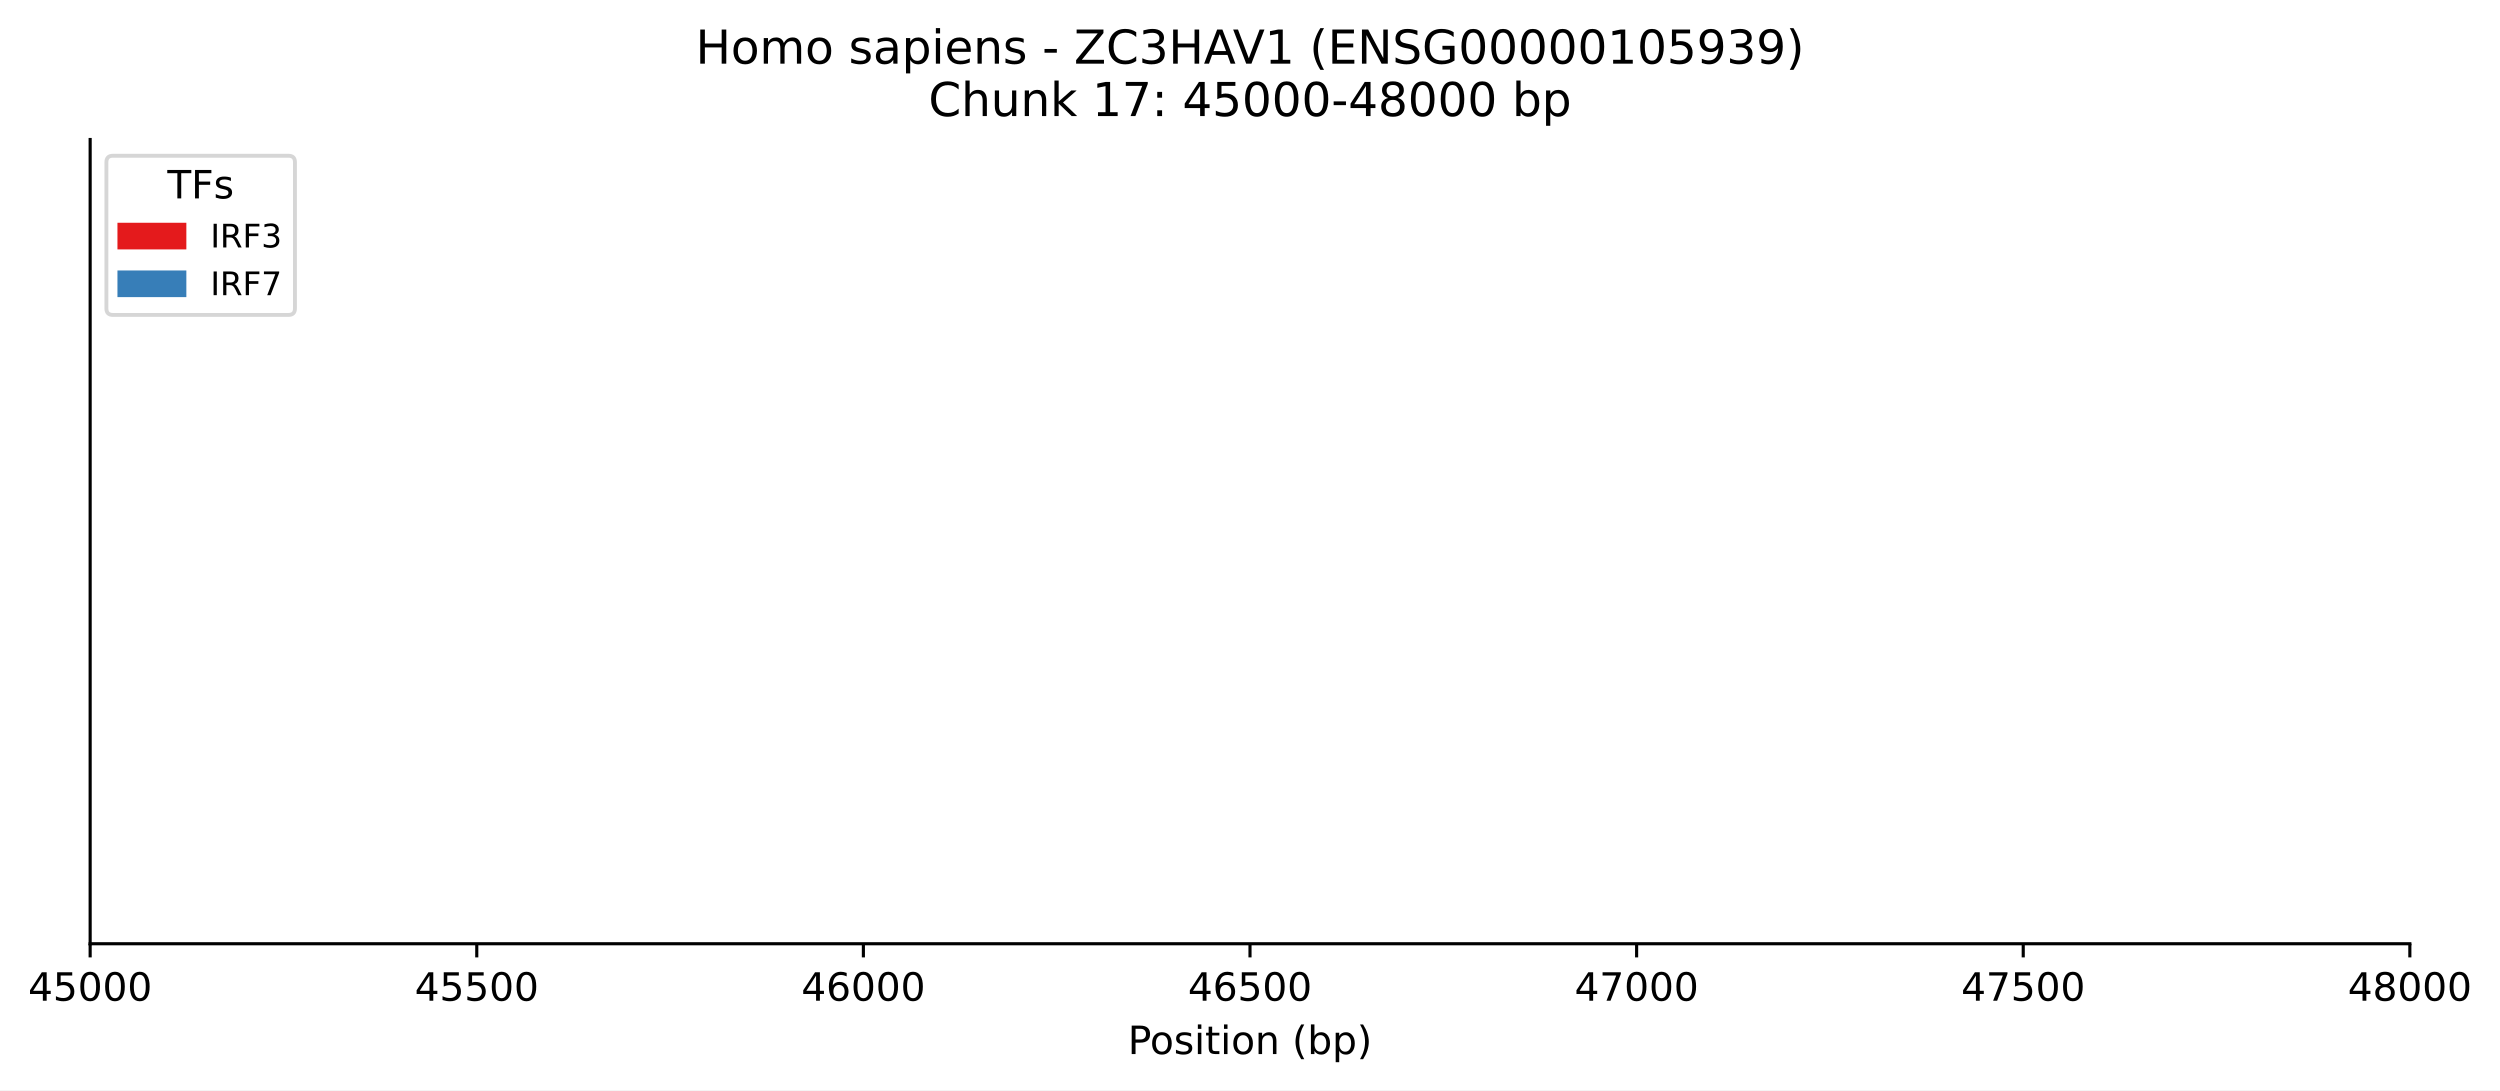
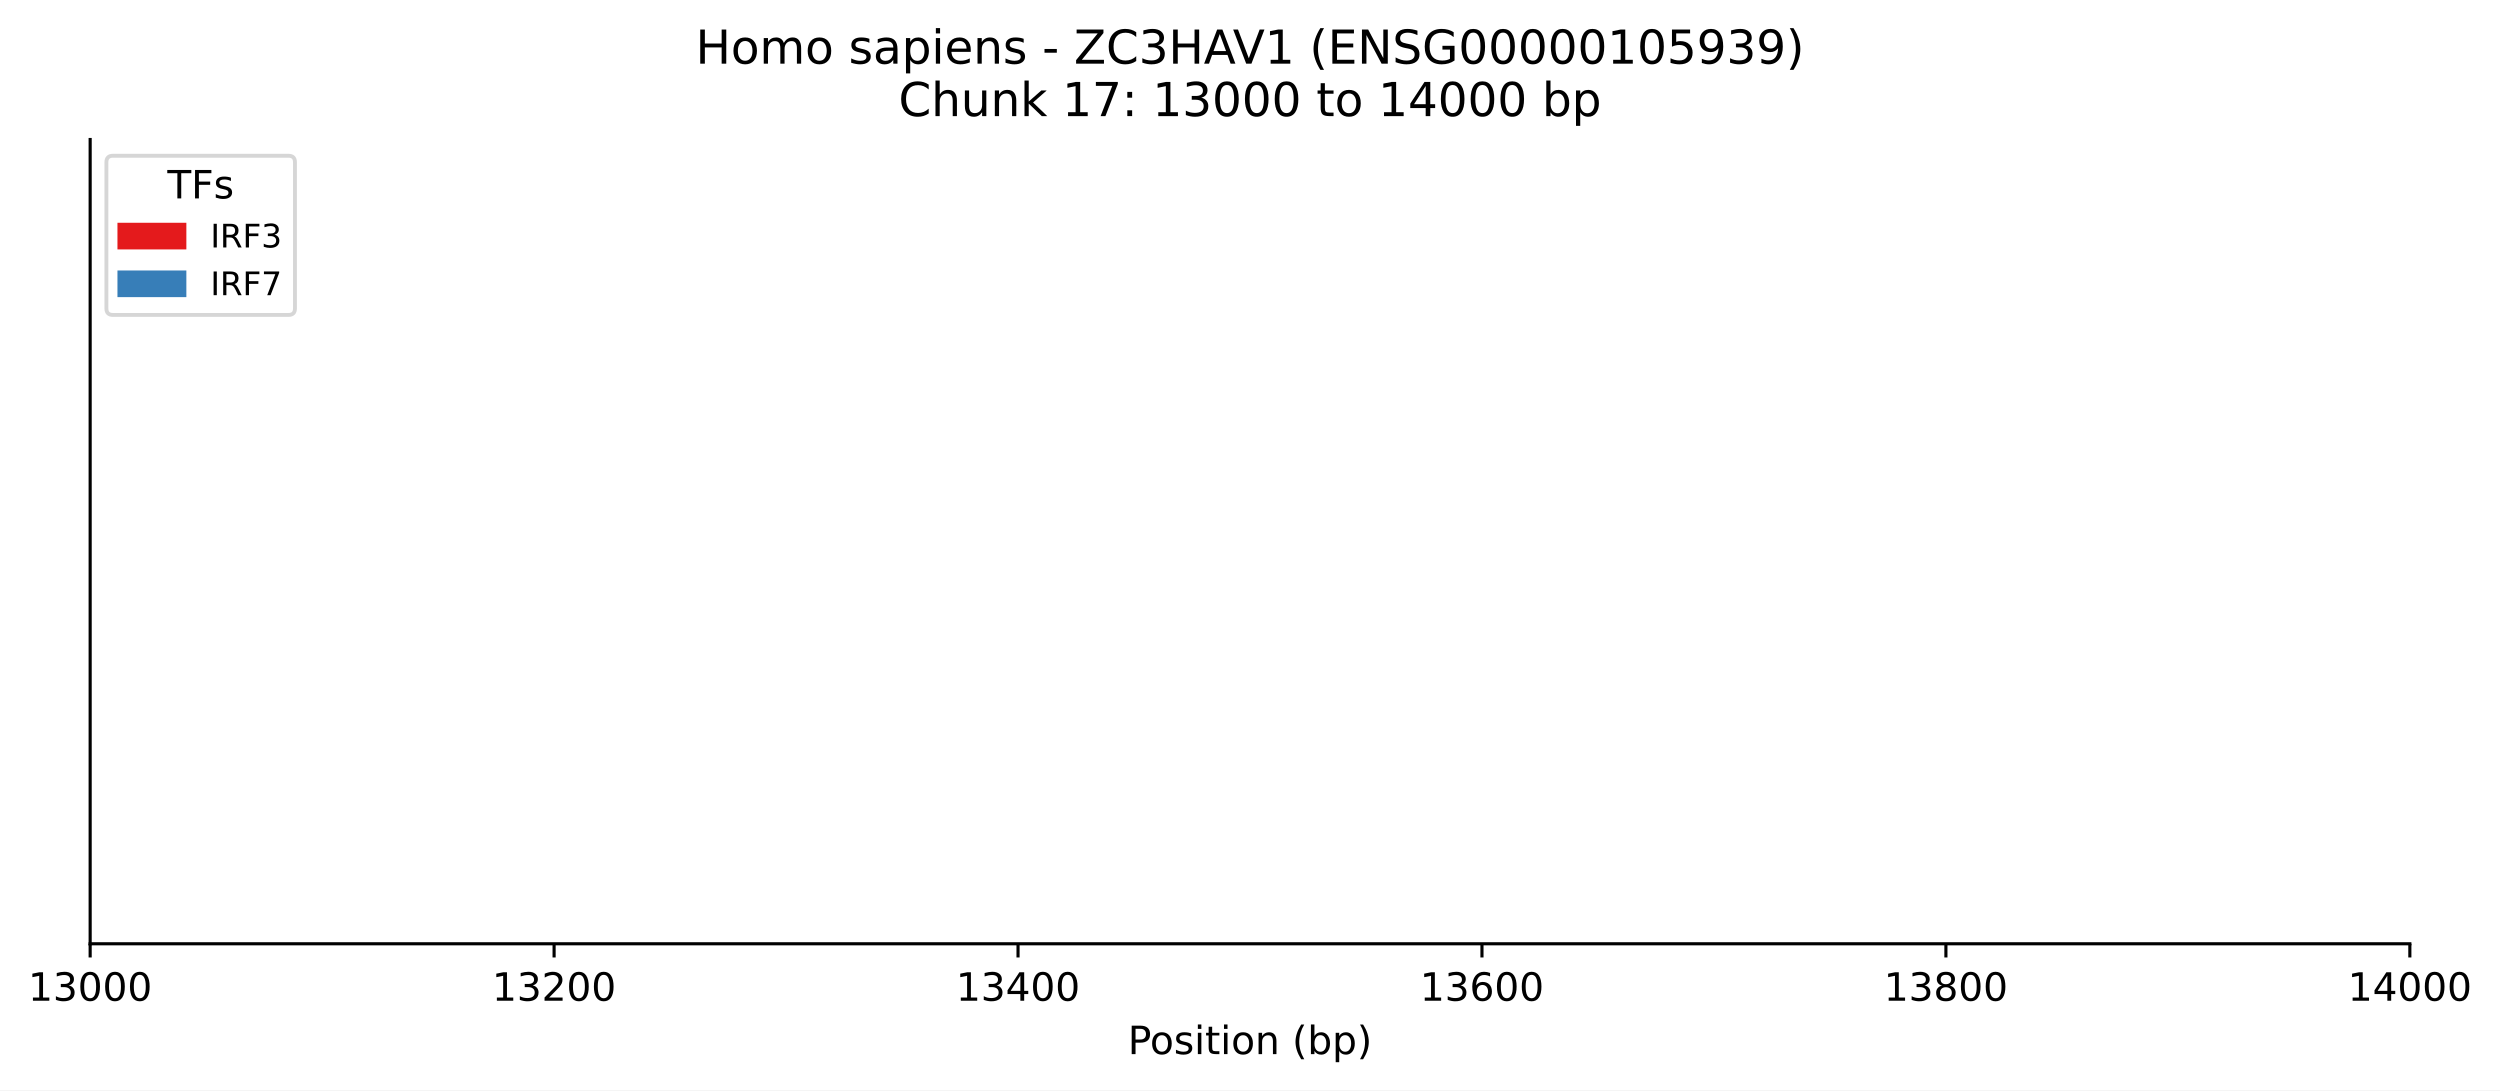
- <svg xmlns="http://www.w3.org/2000/svg" xmlns:xlink="http://www.w3.org/1999/xlink" width="640.753pt" height="279.44pt" viewBox="0 0 640.753 279.44" version="1.1">
+ <svg xmlns="http://www.w3.org/2000/svg" xmlns:xlink="http://www.w3.org/1999/xlink" width="640.73pt" height="279.44pt" viewBox="0 0 640.73 279.44" version="1.1">
  <defs>
    <style type="text/css">*{stroke-linejoin: round; stroke-linecap: butt}</style>
  </defs>
  <g id="figure_1">
    <g id="patch_1">
-       <path d="M -0 279.44  L 640.753 279.44  L 640.753 0  L -0 0  z " style="fill: #ffffff" />
+       <path d="M 0 279.44  L 640.73 279.44  L 640.73 0  L 0 0  z " style="fill: #ffffff" />
    </g>
    <g id="axes_1">
      <g id="patch_2">
-         <path d="M 23.106 241.883  L 617.646 241.883  L 617.646 35.755  L 23.106 35.755  z " style="fill: #ffffff" />
+         <path d="M 23.106 241.883  L 617.624 241.883  L 617.624 35.755  L 23.106 35.755  z " style="fill: #ffffff" />
      </g>
      <g id="matplotlib.axis_1">
        <g id="xtick_1">
          <g id="line2d_1">
            <defs>
-               <path id="ma4ed31855f" d="M 0 0  L 0 3.5  " style="stroke: #000000; stroke-width: 0.8" />
+               <path id="mfe8b8c9e5a" d="M 0 0  L 0 3.5  " style="stroke: #000000; stroke-width: 0.8" />
            </defs>
            <g>
-               <use xlink:href="#ma4ed31855f" x="23.106" y="241.883" style="stroke: #000000; stroke-width: 0.8" />
+               <use xlink:href="#mfe8b8c9e5a" x="23.106" y="241.883" style="stroke: #000000; stroke-width: 0.8" />
            </g>
          </g>
          <g id="text_1">
            <g transform="translate(7.2 256.4819) scale(0.1 -0.1)">
              <defs>
-                 <path id="DejaVuSans-34" d="M 2419 4116  L 825 1625  L 2419 1625  L 2419 4116  z M 2253 4666  L 3047 4666  L 3047 1625  L 3713 1625  L 3713 1100  L 3047 1100  L 3047 0  L 2419 0  L 2419 1100  L 313 1100  L 313 1709  L 2253 4666  z " transform="scale(0.015625)" />
-                 <path id="DejaVuSans-35" d="M 691 4666  L 3169 4666  L 3169 4134  L 1269 4134  L 1269 2991  Q 1406 3038 1543 3061  Q 1681 3084 1819 3084  Q 2600 3084 3056 2656  Q 3513 2228 3513 1497  Q 3513 744 3044 326  Q 2575 -91 1722 -91  Q 1428 -91 1123 -41  Q 819 9 494 109  L 494 744  Q 775 591 1075 516  Q 1375 441 1709 441  Q 2250 441 2565 725  Q 2881 1009 2881 1497  Q 2881 1984 2565 2268  Q 2250 2553 1709 2553  Q 1456 2553 1204 2497  Q 953 2441 691 2322  L 691 4666  z " transform="scale(0.015625)" />
+                 <path id="DejaVuSans-31" d="M 794 531  L 1825 531  L 1825 4091  L 703 3866  L 703 4441  L 1819 4666  L 2450 4666  L 2450 531  L 3481 531  L 3481 0  L 794 0  L 794 531  z " transform="scale(0.015625)" />
+                 <path id="DejaVuSans-33" d="M 2597 2516  Q 3050 2419 3304 2112  Q 3559 1806 3559 1356  Q 3559 666 3084 287  Q 2609 -91 1734 -91  Q 1441 -91 1130 -33  Q 819 25 488 141  L 488 750  Q 750 597 1062 519  Q 1375 441 1716 441  Q 2309 441 2620 675  Q 2931 909 2931 1356  Q 2931 1769 2642 2001  Q 2353 2234 1838 2234  L 1294 2234  L 1294 2753  L 1863 2753  Q 2328 2753 2575 2939  Q 2822 3125 2822 3475  Q 2822 3834 2567 4026  Q 2313 4219 1838 4219  Q 1578 4219 1281 4162  Q 984 4106 628 3988  L 628 4550  Q 988 4650 1302 4700  Q 1616 4750 1894 4750  Q 2613 4750 3031 4423  Q 3450 4097 3450 3541  Q 3450 3153 3228 2886  Q 3006 2619 2597 2516  z " transform="scale(0.015625)" />
                <path id="DejaVuSans-30" d="M 2034 4250  Q 1547 4250 1301 3770  Q 1056 3291 1056 2328  Q 1056 1369 1301 889  Q 1547 409 2034 409  Q 2525 409 2770 889  Q 3016 1369 3016 2328  Q 3016 3291 2770 3770  Q 2525 4250 2034 4250  z M 2034 4750  Q 2819 4750 3233 4129  Q 3647 3509 3647 2328  Q 3647 1150 3233 529  Q 2819 -91 2034 -91  Q 1250 -91 836 529  Q 422 1150 422 2328  Q 422 3509 836 4129  Q 1250 4750 2034 4750  z " transform="scale(0.015625)" />
              </defs>
-               <use xlink:href="#DejaVuSans-34" />
-               <use xlink:href="#DejaVuSans-35" x="63.623" />
+               <use xlink:href="#DejaVuSans-31" />
+               <use xlink:href="#DejaVuSans-33" x="63.623" />
              <use xlink:href="#DejaVuSans-30" x="127.246" />
              <use xlink:href="#DejaVuSans-30" x="190.869" />
              <use xlink:href="#DejaVuSans-30" x="254.492" />
            </g>
          </g>
        </g>
        <g id="xtick_2">
          <g id="line2d_2">
            <g>
-               <use xlink:href="#ma4ed31855f" x="122.196" y="241.883" style="stroke: #000000; stroke-width: 0.8" />
+               <use xlink:href="#mfe8b8c9e5a" x="142.01" y="241.883" style="stroke: #000000; stroke-width: 0.8" />
            </g>
          </g>
          <g id="text_2">
-             <g transform="translate(106.29 256.4819) scale(0.1 -0.1)">
-               <use xlink:href="#DejaVuSans-34" />
-               <use xlink:href="#DejaVuSans-35" x="63.623" />
-               <use xlink:href="#DejaVuSans-35" x="127.246" />
+             <g transform="translate(126.1035 256.4819) scale(0.1 -0.1)">
+               <defs>
+                 <path id="DejaVuSans-32" d="M 1228 531  L 3431 531  L 3431 0  L 469 0  L 469 531  Q 828 903 1448 1529  Q 2069 2156 2228 2338  Q 2531 2678 2651 2914  Q 2772 3150 2772 3378  Q 2772 3750 2511 3984  Q 2250 4219 1831 4219  Q 1534 4219 1204 4116  Q 875 4013 500 3803  L 500 4441  Q 881 4594 1212 4672  Q 1544 4750 1819 4750  Q 2544 4750 2975 4387  Q 3406 4025 3406 3419  Q 3406 3131 3298 2873  Q 3191 2616 2906 2266  Q 2828 2175 2409 1742  Q 1991 1309 1228 531  z " transform="scale(0.015625)" />
+               </defs>
+               <use xlink:href="#DejaVuSans-31" />
+               <use xlink:href="#DejaVuSans-33" x="63.623" />
+               <use xlink:href="#DejaVuSans-32" x="127.246" />
              <use xlink:href="#DejaVuSans-30" x="190.869" />
              <use xlink:href="#DejaVuSans-30" x="254.492" />
            </g>
          </g>
        </g>
        <g id="xtick_3">
          <g id="line2d_3">
            <g>
-               <use xlink:href="#ma4ed31855f" x="221.286" y="241.883" style="stroke: #000000; stroke-width: 0.8" />
+               <use xlink:href="#mfe8b8c9e5a" x="260.913" y="241.883" style="stroke: #000000; stroke-width: 0.8" />
            </g>
          </g>
          <g id="text_3">
-             <g transform="translate(205.38 256.4819) scale(0.1 -0.1)">
-               <defs>
-                 <path id="DejaVuSans-36" d="M 2113 2584  Q 1688 2584 1439 2293  Q 1191 2003 1191 1497  Q 1191 994 1439 701  Q 1688 409 2113 409  Q 2538 409 2786 701  Q 3034 994 3034 1497  Q 3034 2003 2786 2293  Q 2538 2584 2113 2584  z M 3366 4563  L 3366 3988  Q 3128 4100 2886 4159  Q 2644 4219 2406 4219  Q 1781 4219 1451 3797  Q 1122 3375 1075 2522  Q 1259 2794 1537 2939  Q 1816 3084 2150 3084  Q 2853 3084 3261 2657  Q 3669 2231 3669 1497  Q 3669 778 3244 343  Q 2819 -91 2113 -91  Q 1303 -91 875 529  Q 447 1150 447 2328  Q 447 3434 972 4092  Q 1497 4750 2381 4750  Q 2619 4750 2861 4703  Q 3103 4656 3366 4563  z " transform="scale(0.015625)" />
-               </defs>
-               <use xlink:href="#DejaVuSans-34" />
-               <use xlink:href="#DejaVuSans-36" x="63.623" />
-               <use xlink:href="#DejaVuSans-30" x="127.246" />
+             <g transform="translate(245.007 256.4819) scale(0.1 -0.1)">
+               <defs>
+                 <path id="DejaVuSans-34" d="M 2419 4116  L 825 1625  L 2419 1625  L 2419 4116  z M 2253 4666  L 3047 4666  L 3047 1625  L 3713 1625  L 3713 1100  L 3047 1100  L 3047 0  L 2419 0  L 2419 1100  L 313 1100  L 313 1709  L 2253 4666  z " transform="scale(0.015625)" />
+               </defs>
+               <use xlink:href="#DejaVuSans-31" />
+               <use xlink:href="#DejaVuSans-33" x="63.623" />
+               <use xlink:href="#DejaVuSans-34" x="127.246" />
              <use xlink:href="#DejaVuSans-30" x="190.869" />
              <use xlink:href="#DejaVuSans-30" x="254.492" />
            </g>
          </g>
        </g>
        <g id="xtick_4">
          <g id="line2d_4">
            <g>
-               <use xlink:href="#ma4ed31855f" x="320.376" y="241.883" style="stroke: #000000; stroke-width: 0.8" />
+               <use xlink:href="#mfe8b8c9e5a" x="379.817" y="241.883" style="stroke: #000000; stroke-width: 0.8" />
            </g>
          </g>
          <g id="text_4">
-             <g transform="translate(304.47 256.4819) scale(0.1 -0.1)">
-               <use xlink:href="#DejaVuSans-34" />
-               <use xlink:href="#DejaVuSans-36" x="63.623" />
-               <use xlink:href="#DejaVuSans-35" x="127.246" />
+             <g transform="translate(363.9105 256.4819) scale(0.1 -0.1)">
+               <defs>
+                 <path id="DejaVuSans-36" d="M 2113 2584  Q 1688 2584 1439 2293  Q 1191 2003 1191 1497  Q 1191 994 1439 701  Q 1688 409 2113 409  Q 2538 409 2786 701  Q 3034 994 3034 1497  Q 3034 2003 2786 2293  Q 2538 2584 2113 2584  z M 3366 4563  L 3366 3988  Q 3128 4100 2886 4159  Q 2644 4219 2406 4219  Q 1781 4219 1451 3797  Q 1122 3375 1075 2522  Q 1259 2794 1537 2939  Q 1816 3084 2150 3084  Q 2853 3084 3261 2657  Q 3669 2231 3669 1497  Q 3669 778 3244 343  Q 2819 -91 2113 -91  Q 1303 -91 875 529  Q 447 1150 447 2328  Q 447 3434 972 4092  Q 1497 4750 2381 4750  Q 2619 4750 2861 4703  Q 3103 4656 3366 4563  z " transform="scale(0.015625)" />
+               </defs>
+               <use xlink:href="#DejaVuSans-31" />
+               <use xlink:href="#DejaVuSans-33" x="63.623" />
+               <use xlink:href="#DejaVuSans-36" x="127.246" />
              <use xlink:href="#DejaVuSans-30" x="190.869" />
              <use xlink:href="#DejaVuSans-30" x="254.492" />
            </g>
          </g>
        </g>
        <g id="xtick_5">
          <g id="line2d_5">
            <g>
-               <use xlink:href="#ma4ed31855f" x="419.466" y="241.883" style="stroke: #000000; stroke-width: 0.8" />
+               <use xlink:href="#mfe8b8c9e5a" x="498.72" y="241.883" style="stroke: #000000; stroke-width: 0.8" />
            </g>
          </g>
          <g id="text_5">
-             <g transform="translate(403.56 256.4819) scale(0.1 -0.1)">
-               <defs>
-                 <path id="DejaVuSans-37" d="M 525 4666  L 3525 4666  L 3525 4397  L 1831 0  L 1172 0  L 2766 4134  L 525 4134  L 525 4666  z " transform="scale(0.015625)" />
-               </defs>
-               <use xlink:href="#DejaVuSans-34" />
-               <use xlink:href="#DejaVuSans-37" x="63.623" />
-               <use xlink:href="#DejaVuSans-30" x="127.246" />
+             <g transform="translate(482.814 256.4819) scale(0.1 -0.1)">
+               <defs>
+                 <path id="DejaVuSans-38" d="M 2034 2216  Q 1584 2216 1326 1975  Q 1069 1734 1069 1313  Q 1069 891 1326 650  Q 1584 409 2034 409  Q 2484 409 2743 651  Q 3003 894 3003 1313  Q 3003 1734 2745 1975  Q 2488 2216 2034 2216  z M 1403 2484  Q 997 2584 770 2862  Q 544 3141 544 3541  Q 544 4100 942 4425  Q 1341 4750 2034 4750  Q 2731 4750 3128 4425  Q 3525 4100 3525 3541  Q 3525 3141 3298 2862  Q 3072 2584 2669 2484  Q 3125 2378 3379 2068  Q 3634 1759 3634 1313  Q 3634 634 3220 271  Q 2806 -91 2034 -91  Q 1263 -91 848 271  Q 434 634 434 1313  Q 434 1759 690 2068  Q 947 2378 1403 2484  z M 1172 3481  Q 1172 3119 1398 2916  Q 1625 2713 2034 2713  Q 2441 2713 2670 2916  Q 2900 3119 2900 3481  Q 2900 3844 2670 4047  Q 2441 4250 2034 4250  Q 1625 4250 1398 4047  Q 1172 3844 1172 3481  z " transform="scale(0.015625)" />
+               </defs>
+               <use xlink:href="#DejaVuSans-31" />
+               <use xlink:href="#DejaVuSans-33" x="63.623" />
+               <use xlink:href="#DejaVuSans-38" x="127.246" />
              <use xlink:href="#DejaVuSans-30" x="190.869" />
              <use xlink:href="#DejaVuSans-30" x="254.492" />
            </g>
          </g>
        </g>
        <g id="xtick_6">
          <g id="line2d_6">
            <g>
-               <use xlink:href="#ma4ed31855f" x="518.556" y="241.883" style="stroke: #000000; stroke-width: 0.8" />
+               <use xlink:href="#mfe8b8c9e5a" x="617.624" y="241.883" style="stroke: #000000; stroke-width: 0.8" />
            </g>
          </g>
          <g id="text_6">
-             <g transform="translate(502.65 256.4819) scale(0.1 -0.1)">
-               <use xlink:href="#DejaVuSans-34" />
-               <use xlink:href="#DejaVuSans-37" x="63.623" />
-               <use xlink:href="#DejaVuSans-35" x="127.246" />
-               <use xlink:href="#DejaVuSans-30" x="190.869" />
-               <use xlink:href="#DejaVuSans-30" x="254.492" />
-             </g>
-           </g>
-         </g>
-         <g id="xtick_7">
-           <g id="line2d_7">
-             <g>
-               <use xlink:href="#ma4ed31855f" x="617.646" y="241.883" style="stroke: #000000; stroke-width: 0.8" />
-             </g>
-           </g>
-           <g id="text_7">
-             <g transform="translate(601.74 256.4819) scale(0.1 -0.1)">
-               <defs>
-                 <path id="DejaVuSans-38" d="M 2034 2216  Q 1584 2216 1326 1975  Q 1069 1734 1069 1313  Q 1069 891 1326 650  Q 1584 409 2034 409  Q 2484 409 2743 651  Q 3003 894 3003 1313  Q 3003 1734 2745 1975  Q 2488 2216 2034 2216  z M 1403 2484  Q 997 2584 770 2862  Q 544 3141 544 3541  Q 544 4100 942 4425  Q 1341 4750 2034 4750  Q 2731 4750 3128 4425  Q 3525 4100 3525 3541  Q 3525 3141 3298 2862  Q 3072 2584 2669 2484  Q 3125 2378 3379 2068  Q 3634 1759 3634 1313  Q 3634 634 3220 271  Q 2806 -91 2034 -91  Q 1263 -91 848 271  Q 434 634 434 1313  Q 434 1759 690 2068  Q 947 2378 1403 2484  z M 1172 3481  Q 1172 3119 1398 2916  Q 1625 2713 2034 2713  Q 2441 2713 2670 2916  Q 2900 3119 2900 3481  Q 2900 3844 2670 4047  Q 2441 4250 2034 4250  Q 1625 4250 1398 4047  Q 1172 3844 1172 3481  z " transform="scale(0.015625)" />
-               </defs>
-               <use xlink:href="#DejaVuSans-34" />
-               <use xlink:href="#DejaVuSans-38" x="63.623" />
+             <g transform="translate(601.7175 256.4819) scale(0.1 -0.1)">
+               <use xlink:href="#DejaVuSans-31" />
+               <use xlink:href="#DejaVuSans-34" x="63.623" />
              <use xlink:href="#DejaVuSans-30" x="127.246" />
              <use xlink:href="#DejaVuSans-30" x="190.869" />
              <use xlink:href="#DejaVuSans-30" x="254.492" />
            </g>
          </g>
        </g>
-         <g id="text_8">
-           <g transform="translate(289.0731 270.1601) scale(0.1 -0.1)">
+         <g id="text_7">
+           <g transform="translate(289.0619 270.1601) scale(0.1 -0.1)">
            <defs>
              <path id="DejaVuSans-50" d="M 1259 4147  L 1259 2394  L 2053 2394  Q 2494 2394 2734 2622  Q 2975 2850 2975 3272  Q 2975 3691 2734 3919  Q 2494 4147 2053 4147  L 1259 4147  z M 628 4666  L 2053 4666  Q 2838 4666 3239 4311  Q 3641 3956 3641 3272  Q 3641 2581 3239 2228  Q 2838 1875 2053 1875  L 1259 1875  L 1259 0  L 628 0  L 628 4666  z " transform="scale(0.015625)" />
              <path id="DejaVuSans-6f" d="M 1959 3097  Q 1497 3097 1228 2736  Q 959 2375 959 1747  Q 959 1119 1226 758  Q 1494 397 1959 397  Q 2419 397 2687 759  Q 2956 1122 2956 1747  Q 2956 2369 2687 2733  Q 2419 3097 1959 3097  z M 1959 3584  Q 2709 3584 3137 3096  Q 3566 2609 3566 1747  Q 3566 888 3137 398  Q 2709 -91 1959 -91  Q 1206 -91 779 398  Q 353 888 353 1747  Q 353 2609 779 3096  Q 1206 3584 1959 3584  z " transform="scale(0.015625)" />
              <path id="DejaVuSans-73" d="M 2834 3397  L 2834 2853  Q 2591 2978 2328 3040  Q 2066 3103 1784 3103  Q 1356 3103 1142 2972  Q 928 2841 928 2578  Q 928 2378 1081 2264  Q 1234 2150 1697 2047  L 1894 2003  Q 2506 1872 2764 1633  Q 3022 1394 3022 966  Q 3022 478 2636 193  Q 2250 -91 1575 -91  Q 1294 -91 989 -36  Q 684 19 347 128  L 347 722  Q 666 556 975 473  Q 1284 391 1588 391  Q 1994 391 2212 530  Q 2431 669 2431 922  Q 2431 1156 2273 1281  Q 2116 1406 1581 1522  L 1381 1569  Q 847 1681 609 1914  Q 372 2147 372 2553  Q 372 3047 722 3315  Q 1072 3584 1716 3584  Q 2034 3584 2315 3537  Q 2597 3491 2834 3397  z " transform="scale(0.015625)" />
              <path id="DejaVuSans-69" d="M 603 3500  L 1178 3500  L 1178 0  L 603 0  L 603 3500  z M 603 4863  L 1178 4863  L 1178 4134  L 603 4134  L 603 4863  z " transform="scale(0.015625)" />
              <path id="DejaVuSans-74" d="M 1172 4494  L 1172 3500  L 2356 3500  L 2356 3053  L 1172 3053  L 1172 1153  Q 1172 725 1289 603  Q 1406 481 1766 481  L 2356 481  L 2356 0  L 1766 0  Q 1100 0 847 248  Q 594 497 594 1153  L 594 3053  L 172 3053  L 172 3500  L 594 3500  L 594 4494  L 1172 4494  z " transform="scale(0.015625)" />
              <path id="DejaVuSans-6e" d="M 3513 2113  L 3513 0  L 2938 0  L 2938 2094  Q 2938 2591 2744 2837  Q 2550 3084 2163 3084  Q 1697 3084 1428 2787  Q 1159 2491 1159 1978  L 1159 0  L 581 0  L 581 3500  L 1159 3500  L 1159 2956  Q 1366 3272 1645 3428  Q 1925 3584 2291 3584  Q 2894 3584 3203 3211  Q 3513 2838 3513 2113  z " transform="scale(0.015625)" />
              <path id="DejaVuSans-20" transform="scale(0.015625)" />
              <path id="DejaVuSans-28" d="M 1984 4856  Q 1566 4138 1362 3434  Q 1159 2731 1159 2009  Q 1159 1288 1364 580  Q 1569 -128 1984 -844  L 1484 -844  Q 1016 -109 783 600  Q 550 1309 550 2009  Q 550 2706 781 3412  Q 1013 4119 1484 4856  L 1984 4856  z " transform="scale(0.015625)" />
              <path id="DejaVuSans-62" d="M 3116 1747  Q 3116 2381 2855 2742  Q 2594 3103 2138 3103  Q 1681 3103 1420 2742  Q 1159 2381 1159 1747  Q 1159 1113 1420 752  Q 1681 391 2138 391  Q 2594 391 2855 752  Q 3116 1113 3116 1747  z M 1159 2969  Q 1341 3281 1617 3432  Q 1894 3584 2278 3584  Q 2916 3584 3314 3078  Q 3713 2572 3713 1747  Q 3713 922 3314 415  Q 2916 -91 2278 -91  Q 1894 -91 1617 61  Q 1341 213 1159 525  L 1159 0  L 581 0  L 581 4863  L 1159 4863  L 1159 2969  z " transform="scale(0.015625)" />
              <path id="DejaVuSans-70" d="M 1159 525  L 1159 -1331  L 581 -1331  L 581 3500  L 1159 3500  L 1159 2969  Q 1341 3281 1617 3432  Q 1894 3584 2278 3584  Q 2916 3584 3314 3078  Q 3713 2572 3713 1747  Q 3713 922 3314 415  Q 2916 -91 2278 -91  Q 1894 -91 1617 61  Q 1341 213 1159 525  z M 3116 1747  Q 3116 2381 2855 2742  Q 2594 3103 2138 3103  Q 1681 3103 1420 2742  Q 1159 2381 1159 1747  Q 1159 1113 1420 752  Q 1681 391 2138 391  Q 2594 391 2855 752  Q 3116 1113 3116 1747  z " transform="scale(0.015625)" />
              <path id="DejaVuSans-29" d="M 513 4856  L 1013 4856  Q 1481 4119 1714 3412  Q 1947 2706 1947 2009  Q 1947 1309 1714 600  Q 1481 -109 1013 -844  L 513 -844  Q 928 -128 1133 580  Q 1338 1288 1338 2009  Q 1338 2731 1133 3434  Q 928 4138 513 4856  z " transform="scale(0.015625)" />
            </defs>
            <use xlink:href="#DejaVuSans-50" />
            <use xlink:href="#DejaVuSans-6f" x="56.678" />
            <use xlink:href="#DejaVuSans-73" x="117.859" />
            <use xlink:href="#DejaVuSans-69" x="169.959" />
            <use xlink:href="#DejaVuSans-74" x="197.742" />
            <use xlink:href="#DejaVuSans-69" x="236.951" />
            <use xlink:href="#DejaVuSans-6f" x="264.734" />
            <use xlink:href="#DejaVuSans-6e" x="325.916" />
            <use xlink:href="#DejaVuSans-20" x="389.295" />
            <use xlink:href="#DejaVuSans-28" x="421.082" />
            <use xlink:href="#DejaVuSans-62" x="460.096" />
            <use xlink:href="#DejaVuSans-70" x="523.572" />
            <use xlink:href="#DejaVuSans-29" x="587.049" />
          </g>
        </g>
      </g>
      <g id="matplotlib.axis_2" />
      <g id="patch_3">
        <path d="M 23.106 241.883  L 23.106 35.755  " style="fill: none; stroke: #000000; stroke-width: 0.8; stroke-linejoin: miter; stroke-linecap: square" />
      </g>
      <g id="patch_4">
-         <path d="M 23.106 241.883  L 617.646 241.883  " style="fill: none; stroke: #000000; stroke-width: 0.8; stroke-linejoin: miter; stroke-linecap: square" />
+         <path d="M 23.106 241.883  L 617.624 241.883  " style="fill: none; stroke: #000000; stroke-width: 0.8; stroke-linejoin: miter; stroke-linecap: square" />
      </g>
      <g id="PathCollection_1" />
-       <g id="text_9">
-         <g transform="translate(178.3009 16.31812) scale(0.12 -0.12)">
+       <g id="text_8">
+         <g transform="translate(178.2897 16.31812) scale(0.12 -0.12)">
          <defs>
            <path id="DejaVuSans-48" d="M 628 4666  L 1259 4666  L 1259 2753  L 3553 2753  L 3553 4666  L 4184 4666  L 4184 0  L 3553 0  L 3553 2222  L 1259 2222  L 1259 0  L 628 0  L 628 4666  z " transform="scale(0.015625)" />
            <path id="DejaVuSans-6d" d="M 3328 2828  Q 3544 3216 3844 3400  Q 4144 3584 4550 3584  Q 5097 3584 5394 3201  Q 5691 2819 5691 2113  L 5691 0  L 5113 0  L 5113 2094  Q 5113 2597 4934 2840  Q 4756 3084 4391 3084  Q 3944 3084 3684 2787  Q 3425 2491 3425 1978  L 3425 0  L 2847 0  L 2847 2094  Q 2847 2600 2669 2842  Q 2491 3084 2119 3084  Q 1678 3084 1418 2786  Q 1159 2488 1159 1978  L 1159 0  L 581 0  L 581 3500  L 1159 3500  L 1159 2956  Q 1356 3278 1631 3431  Q 1906 3584 2284 3584  Q 2666 3584 2933 3390  Q 3200 3197 3328 2828  z " transform="scale(0.015625)" />
            <path id="DejaVuSans-61" d="M 2194 1759  Q 1497 1759 1228 1600  Q 959 1441 959 1056  Q 959 750 1161 570  Q 1363 391 1709 391  Q 2188 391 2477 730  Q 2766 1069 2766 1631  L 2766 1759  L 2194 1759  z M 3341 1997  L 3341 0  L 2766 0  L 2766 531  Q 2569 213 2275 61  Q 1981 -91 1556 -91  Q 1019 -91 701 211  Q 384 513 384 1019  Q 384 1609 779 1909  Q 1175 2209 1959 2209  L 2766 2209  L 2766 2266  Q 2766 2663 2505 2880  Q 2244 3097 1772 3097  Q 1472 3097 1187 3025  Q 903 2953 641 2809  L 641 3341  Q 956 3463 1253 3523  Q 1550 3584 1831 3584  Q 2591 3584 2966 3190  Q 3341 2797 3341 1997  z " transform="scale(0.015625)" />
            <path id="DejaVuSans-65" d="M 3597 1894  L 3597 1613  L 953 1613  Q 991 1019 1311 708  Q 1631 397 2203 397  Q 2534 397 2845 478  Q 3156 559 3463 722  L 3463 178  Q 3153 47 2828 -22  Q 2503 -91 2169 -91  Q 1331 -91 842 396  Q 353 884 353 1716  Q 353 2575 817 3079  Q 1281 3584 2069 3584  Q 2775 3584 3186 3129  Q 3597 2675 3597 1894  z M 3022 2063  Q 3016 2534 2758 2815  Q 2500 3097 2075 3097  Q 1594 3097 1305 2825  Q 1016 2553 972 2059  L 3022 2063  z " transform="scale(0.015625)" />
            <path id="DejaVuSans-2d" d="M 313 2009  L 1997 2009  L 1997 1497  L 313 1497  L 313 2009  z " transform="scale(0.015625)" />
            <path id="DejaVuSans-5a" d="M 359 4666  L 4025 4666  L 4025 4184  L 1075 531  L 4097 531  L 4097 0  L 288 0  L 288 481  L 3238 4134  L 359 4134  L 359 4666  z " transform="scale(0.015625)" />
            <path id="DejaVuSans-43" d="M 4122 4306  L 4122 3641  Q 3803 3938 3442 4084  Q 3081 4231 2675 4231  Q 1875 4231 1450 3742  Q 1025 3253 1025 2328  Q 1025 1406 1450 917  Q 1875 428 2675 428  Q 3081 428 3442 575  Q 3803 722 4122 1019  L 4122 359  Q 3791 134 3420 21  Q 3050 -91 2638 -91  Q 1578 -91 968 557  Q 359 1206 359 2328  Q 359 3453 968 4101  Q 1578 4750 2638 4750  Q 3056 4750 3426 4639  Q 3797 4528 4122 4306  z " transform="scale(0.015625)" />
-             <path id="DejaVuSans-33" d="M 2597 2516  Q 3050 2419 3304 2112  Q 3559 1806 3559 1356  Q 3559 666 3084 287  Q 2609 -91 1734 -91  Q 1441 -91 1130 -33  Q 819 25 488 141  L 488 750  Q 750 597 1062 519  Q 1375 441 1716 441  Q 2309 441 2620 675  Q 2931 909 2931 1356  Q 2931 1769 2642 2001  Q 2353 2234 1838 2234  L 1294 2234  L 1294 2753  L 1863 2753  Q 2328 2753 2575 2939  Q 2822 3125 2822 3475  Q 2822 3834 2567 4026  Q 2313 4219 1838 4219  Q 1578 4219 1281 4162  Q 984 4106 628 3988  L 628 4550  Q 988 4650 1302 4700  Q 1616 4750 1894 4750  Q 2613 4750 3031 4423  Q 3450 4097 3450 3541  Q 3450 3153 3228 2886  Q 3006 2619 2597 2516  z " transform="scale(0.015625)" />
            <path id="DejaVuSans-41" d="M 2188 4044  L 1331 1722  L 3047 1722  L 2188 4044  z M 1831 4666  L 2547 4666  L 4325 0  L 3669 0  L 3244 1197  L 1141 1197  L 716 0  L 50 0  L 1831 4666  z " transform="scale(0.015625)" />
            <path id="DejaVuSans-56" d="M 1831 0  L 50 4666  L 709 4666  L 2188 738  L 3669 4666  L 4325 4666  L 2547 0  L 1831 0  z " transform="scale(0.015625)" />
-             <path id="DejaVuSans-31" d="M 794 531  L 1825 531  L 1825 4091  L 703 3866  L 703 4441  L 1819 4666  L 2450 4666  L 2450 531  L 3481 531  L 3481 0  L 794 0  L 794 531  z " transform="scale(0.015625)" />
            <path id="DejaVuSans-45" d="M 628 4666  L 3578 4666  L 3578 4134  L 1259 4134  L 1259 2753  L 3481 2753  L 3481 2222  L 1259 2222  L 1259 531  L 3634 531  L 3634 0  L 628 0  L 628 4666  z " transform="scale(0.015625)" />
            <path id="DejaVuSans-4e" d="M 628 4666  L 1478 4666  L 3547 763  L 3547 4666  L 4159 4666  L 4159 0  L 3309 0  L 1241 3903  L 1241 0  L 628 0  L 628 4666  z " transform="scale(0.015625)" />
            <path id="DejaVuSans-53" d="M 3425 4513  L 3425 3897  Q 3066 4069 2747 4153  Q 2428 4238 2131 4238  Q 1616 4238 1336 4038  Q 1056 3838 1056 3469  Q 1056 3159 1242 3001  Q 1428 2844 1947 2747  L 2328 2669  Q 3034 2534 3370 2195  Q 3706 1856 3706 1288  Q 3706 609 3251 259  Q 2797 -91 1919 -91  Q 1588 -91 1214 -16  Q 841 59 441 206  L 441 856  Q 825 641 1194 531  Q 1563 422 1919 422  Q 2459 422 2753 634  Q 3047 847 3047 1241  Q 3047 1584 2836 1778  Q 2625 1972 2144 2069  L 1759 2144  Q 1053 2284 737 2584  Q 422 2884 422 3419  Q 422 4038 858 4394  Q 1294 4750 2059 4750  Q 2388 4750 2728 4690  Q 3069 4631 3425 4513  z " transform="scale(0.015625)" />
            <path id="DejaVuSans-47" d="M 3809 666  L 3809 1919  L 2778 1919  L 2778 2438  L 4434 2438  L 4434 434  Q 4069 175 3628 42  Q 3188 -91 2688 -91  Q 1594 -91 976 548  Q 359 1188 359 2328  Q 359 3472 976 4111  Q 1594 4750 2688 4750  Q 3144 4750 3555 4637  Q 3966 4525 4313 4306  L 4313 3634  Q 3963 3931 3569 4081  Q 3175 4231 2741 4231  Q 1884 4231 1454 3753  Q 1025 3275 1025 2328  Q 1025 1384 1454 906  Q 1884 428 2741 428  Q 3075 428 3337 486  Q 3600 544 3809 666  z " transform="scale(0.015625)" />
+             <path id="DejaVuSans-35" d="M 691 4666  L 3169 4666  L 3169 4134  L 1269 4134  L 1269 2991  Q 1406 3038 1543 3061  Q 1681 3084 1819 3084  Q 2600 3084 3056 2656  Q 3513 2228 3513 1497  Q 3513 744 3044 326  Q 2575 -91 1722 -91  Q 1428 -91 1123 -41  Q 819 9 494 109  L 494 744  Q 775 591 1075 516  Q 1375 441 1709 441  Q 2250 441 2565 725  Q 2881 1009 2881 1497  Q 2881 1984 2565 2268  Q 2250 2553 1709 2553  Q 1456 2553 1204 2497  Q 953 2441 691 2322  L 691 4666  z " transform="scale(0.015625)" />
            <path id="DejaVuSans-39" d="M 703 97  L 703 672  Q 941 559 1184 500  Q 1428 441 1663 441  Q 2288 441 2617 861  Q 2947 1281 2994 2138  Q 2813 1869 2534 1725  Q 2256 1581 1919 1581  Q 1219 1581 811 2004  Q 403 2428 403 3163  Q 403 3881 828 4315  Q 1253 4750 1959 4750  Q 2769 4750 3195 4129  Q 3622 3509 3622 2328  Q 3622 1225 3098 567  Q 2575 -91 1691 -91  Q 1453 -91 1209 -44  Q 966 3 703 97  z M 1959 2075  Q 2384 2075 2632 2365  Q 2881 2656 2881 3163  Q 2881 3666 2632 3958  Q 2384 4250 1959 4250  Q 1534 4250 1286 3958  Q 1038 3666 1038 3163  Q 1038 2656 1286 2365  Q 1534 2075 1959 2075  z " transform="scale(0.015625)" />
          </defs>
          <use xlink:href="#DejaVuSans-48" />
          <use xlink:href="#DejaVuSans-6f" x="75.195" />
          <use xlink:href="#DejaVuSans-6d" x="136.377" />
          <use xlink:href="#DejaVuSans-6f" x="233.789" />
          <use xlink:href="#DejaVuSans-20" x="294.971" />
          <use xlink:href="#DejaVuSans-73" x="326.758" />
          <use xlink:href="#DejaVuSans-61" x="378.857" />
          <use xlink:href="#DejaVuSans-70" x="440.137" />
          <use xlink:href="#DejaVuSans-69" x="503.613" />
          <use xlink:href="#DejaVuSans-65" x="531.396" />
          <use xlink:href="#DejaVuSans-6e" x="592.92" />
          <use xlink:href="#DejaVuSans-73" x="656.299" />
          <use xlink:href="#DejaVuSans-20" x="708.398" />
          <use xlink:href="#DejaVuSans-2d" x="740.186" />
          <use xlink:href="#DejaVuSans-20" x="776.27" />
          <use xlink:href="#DejaVuSans-5a" x="808.057" />
          <use xlink:href="#DejaVuSans-43" x="876.562" />
          <use xlink:href="#DejaVuSans-33" x="946.387" />
          <use xlink:href="#DejaVuSans-48" x="1010.01" />
          <use xlink:href="#DejaVuSans-41" x="1085.205" />
          <use xlink:href="#DejaVuSans-56" x="1147.238" />
          <use xlink:href="#DejaVuSans-31" x="1215.646" />
          <use xlink:href="#DejaVuSans-20" x="1279.27" />
          <use xlink:href="#DejaVuSans-28" x="1311.057" />
          <use xlink:href="#DejaVuSans-45" x="1350.07" />
          <use xlink:href="#DejaVuSans-4e" x="1413.254" />
          <use xlink:href="#DejaVuSans-53" x="1488.059" />
          <use xlink:href="#DejaVuSans-47" x="1551.535" />
          <use xlink:href="#DejaVuSans-30" x="1629.025" />
          <use xlink:href="#DejaVuSans-30" x="1692.648" />
          <use xlink:href="#DejaVuSans-30" x="1756.271" />
          <use xlink:href="#DejaVuSans-30" x="1819.895" />
          <use xlink:href="#DejaVuSans-30" x="1883.518" />
          <use xlink:href="#DejaVuSans-31" x="1947.141" />
          <use xlink:href="#DejaVuSans-30" x="2010.764" />
          <use xlink:href="#DejaVuSans-35" x="2074.387" />
          <use xlink:href="#DejaVuSans-39" x="2138.01" />
          <use xlink:href="#DejaVuSans-33" x="2201.633" />
          <use xlink:href="#DejaVuSans-39" x="2265.256" />
          <use xlink:href="#DejaVuSans-29" x="2328.879" />
        </g>
-         <g transform="translate(237.97 29.7555) scale(0.12 -0.12)">
+         <g transform="translate(230.2862 29.7555) scale(0.12 -0.12)">
          <defs>
            <path id="DejaVuSans-68" d="M 3513 2113  L 3513 0  L 2938 0  L 2938 2094  Q 2938 2591 2744 2837  Q 2550 3084 2163 3084  Q 1697 3084 1428 2787  Q 1159 2491 1159 1978  L 1159 0  L 581 0  L 581 4863  L 1159 4863  L 1159 2956  Q 1366 3272 1645 3428  Q 1925 3584 2291 3584  Q 2894 3584 3203 3211  Q 3513 2838 3513 2113  z " transform="scale(0.015625)" />
            <path id="DejaVuSans-75" d="M 544 1381  L 544 3500  L 1119 3500  L 1119 1403  Q 1119 906 1312 657  Q 1506 409 1894 409  Q 2359 409 2629 706  Q 2900 1003 2900 1516  L 2900 3500  L 3475 3500  L 3475 0  L 2900 0  L 2900 538  Q 2691 219 2414 64  Q 2138 -91 1772 -91  Q 1169 -91 856 284  Q 544 659 544 1381  z M 1991 3584  L 1991 3584  z " transform="scale(0.015625)" />
            <path id="DejaVuSans-6b" d="M 581 4863  L 1159 4863  L 1159 1991  L 2875 3500  L 3609 3500  L 1753 1863  L 3688 0  L 2938 0  L 1159 1709  L 1159 0  L 581 0  L 581 4863  z " transform="scale(0.015625)" />
+             <path id="DejaVuSans-37" d="M 525 4666  L 3525 4666  L 3525 4397  L 1831 0  L 1172 0  L 2766 4134  L 525 4134  L 525 4666  z " transform="scale(0.015625)" />
            <path id="DejaVuSans-3a" d="M 750 794  L 1409 794  L 1409 0  L 750 0  L 750 794  z M 750 3309  L 1409 3309  L 1409 2516  L 750 2516  L 750 3309  z " transform="scale(0.015625)" />
          </defs>
          <use xlink:href="#DejaVuSans-43" />
          <use xlink:href="#DejaVuSans-68" x="69.824" />
          <use xlink:href="#DejaVuSans-75" x="133.203" />
          <use xlink:href="#DejaVuSans-6e" x="196.582" />
          <use xlink:href="#DejaVuSans-6b" x="259.961" />
          <use xlink:href="#DejaVuSans-20" x="317.871" />
          <use xlink:href="#DejaVuSans-31" x="349.658" />
          <use xlink:href="#DejaVuSans-37" x="413.281" />
          <use xlink:href="#DejaVuSans-3a" x="476.904" />
          <use xlink:href="#DejaVuSans-20" x="510.596" />
-           <use xlink:href="#DejaVuSans-34" x="542.383" />
-           <use xlink:href="#DejaVuSans-35" x="606.006" />
+           <use xlink:href="#DejaVuSans-31" x="542.383" />
+           <use xlink:href="#DejaVuSans-33" x="606.006" />
          <use xlink:href="#DejaVuSans-30" x="669.629" />
          <use xlink:href="#DejaVuSans-30" x="733.252" />
          <use xlink:href="#DejaVuSans-30" x="796.875" />
-           <use xlink:href="#DejaVuSans-2d" x="860.498" />
-           <use xlink:href="#DejaVuSans-34" x="896.582" />
-           <use xlink:href="#DejaVuSans-38" x="960.205" />
-           <use xlink:href="#DejaVuSans-30" x="1023.828" />
-           <use xlink:href="#DejaVuSans-30" x="1087.451" />
-           <use xlink:href="#DejaVuSans-30" x="1151.074" />
-           <use xlink:href="#DejaVuSans-20" x="1214.697" />
-           <use xlink:href="#DejaVuSans-62" x="1246.484" />
-           <use xlink:href="#DejaVuSans-70" x="1309.961" />
+           <use xlink:href="#DejaVuSans-20" x="860.498" />
+           <use xlink:href="#DejaVuSans-74" x="892.285" />
+           <use xlink:href="#DejaVuSans-6f" x="931.494" />
+           <use xlink:href="#DejaVuSans-20" x="992.676" />
+           <use xlink:href="#DejaVuSans-31" x="1024.463" />
+           <use xlink:href="#DejaVuSans-34" x="1088.086" />
+           <use xlink:href="#DejaVuSans-30" x="1151.709" />
+           <use xlink:href="#DejaVuSans-30" x="1215.332" />
+           <use xlink:href="#DejaVuSans-30" x="1278.955" />
+           <use xlink:href="#DejaVuSans-20" x="1342.578" />
+           <use xlink:href="#DejaVuSans-62" x="1374.365" />
+           <use xlink:href="#DejaVuSans-70" x="1437.842" />
        </g>
      </g>
      <g id="legend_1">
        <g id="patch_5">
          <path d="M 28.937 80.716  L 73.93 80.716  Q 75.596 80.716 75.596 79.05  L 75.596 41.587  Q 75.596 39.92 73.93 39.92  L 28.937 39.92  Q 27.271 39.92 27.271 41.587  L 27.271 79.05  Q 27.271 80.716 28.937 80.716  z " style="fill: #ffffff; opacity: 0.8; stroke: #cccccc; stroke-linejoin: miter" />
        </g>
-         <g id="text_10">
+         <g id="text_9">
          <g transform="translate(42.89908 50.85094) scale(0.1 -0.1)">
            <defs>
              <path id="DejaVuSans-54" d="M -19 4666  L 3928 4666  L 3928 4134  L 2272 4134  L 2272 0  L 1638 0  L 1638 4134  L -19 4134  L -19 4666  z " transform="scale(0.015625)" />
              <path id="DejaVuSans-46" d="M 628 4666  L 3309 4666  L 3309 4134  L 1259 4134  L 1259 2759  L 3109 2759  L 3109 2228  L 1259 2228  L 1259 0  L 628 0  L 628 4666  z " transform="scale(0.015625)" />
            </defs>
            <use xlink:href="#DejaVuSans-54" />
            <use xlink:href="#DejaVuSans-46" x="61.084" />
            <use xlink:href="#DejaVuSans-73" x="118.604" />
          </g>
        </g>
        <g id="patch_6">
          <path d="M 30.603 63.425  L 47.263 63.425  L 47.263 57.594  L 30.603 57.594  z " style="fill: #e41a1c; stroke: #e41a1c; stroke-linejoin: miter" />
        </g>
-         <g id="text_11">
+         <g id="text_10">
          <g transform="translate(53.92725 63.42512) scale(0.0833 -0.0833)">
            <defs>
              <path id="DejaVuSans-49" d="M 628 4666  L 1259 4666  L 1259 0  L 628 0  L 628 4666  z " transform="scale(0.015625)" />
              <path id="DejaVuSans-52" d="M 2841 2188  Q 3044 2119 3236 1894  Q 3428 1669 3622 1275  L 4263 0  L 3584 0  L 2988 1197  Q 2756 1666 2539 1819  Q 2322 1972 1947 1972  L 1259 1972  L 1259 0  L 628 0  L 628 4666  L 2053 4666  Q 2853 4666 3247 4331  Q 3641 3997 3641 3322  Q 3641 2881 3436 2590  Q 3231 2300 2841 2188  z M 1259 4147  L 1259 2491  L 2053 2491  Q 2509 2491 2742 2702  Q 2975 2913 2975 3322  Q 2975 3731 2742 3939  Q 2509 4147 2053 4147  L 1259 4147  z " transform="scale(0.015625)" />
            </defs>
            <use xlink:href="#DejaVuSans-49" />
            <use xlink:href="#DejaVuSans-52" x="29.492" />
            <use xlink:href="#DejaVuSans-46" x="98.975" />
            <use xlink:href="#DejaVuSans-33" x="156.494" />
          </g>
        </g>
        <g id="patch_7">
          <path d="M 30.603 75.652  L 47.263 75.652  L 47.263 69.821  L 30.603 69.821  z " style="fill: #377eb8; stroke: #377eb8; stroke-linejoin: miter" />
        </g>
-         <g id="text_12">
+         <g id="text_11">
          <g transform="translate(53.92725 75.652) scale(0.0833 -0.0833)">
            <use xlink:href="#DejaVuSans-49" />
            <use xlink:href="#DejaVuSans-52" x="29.492" />
            <use xlink:href="#DejaVuSans-46" x="98.975" />
            <use xlink:href="#DejaVuSans-37" x="156.494" />
          </g>
        </g>
      </g>
    </g>
  </g>
</svg>
